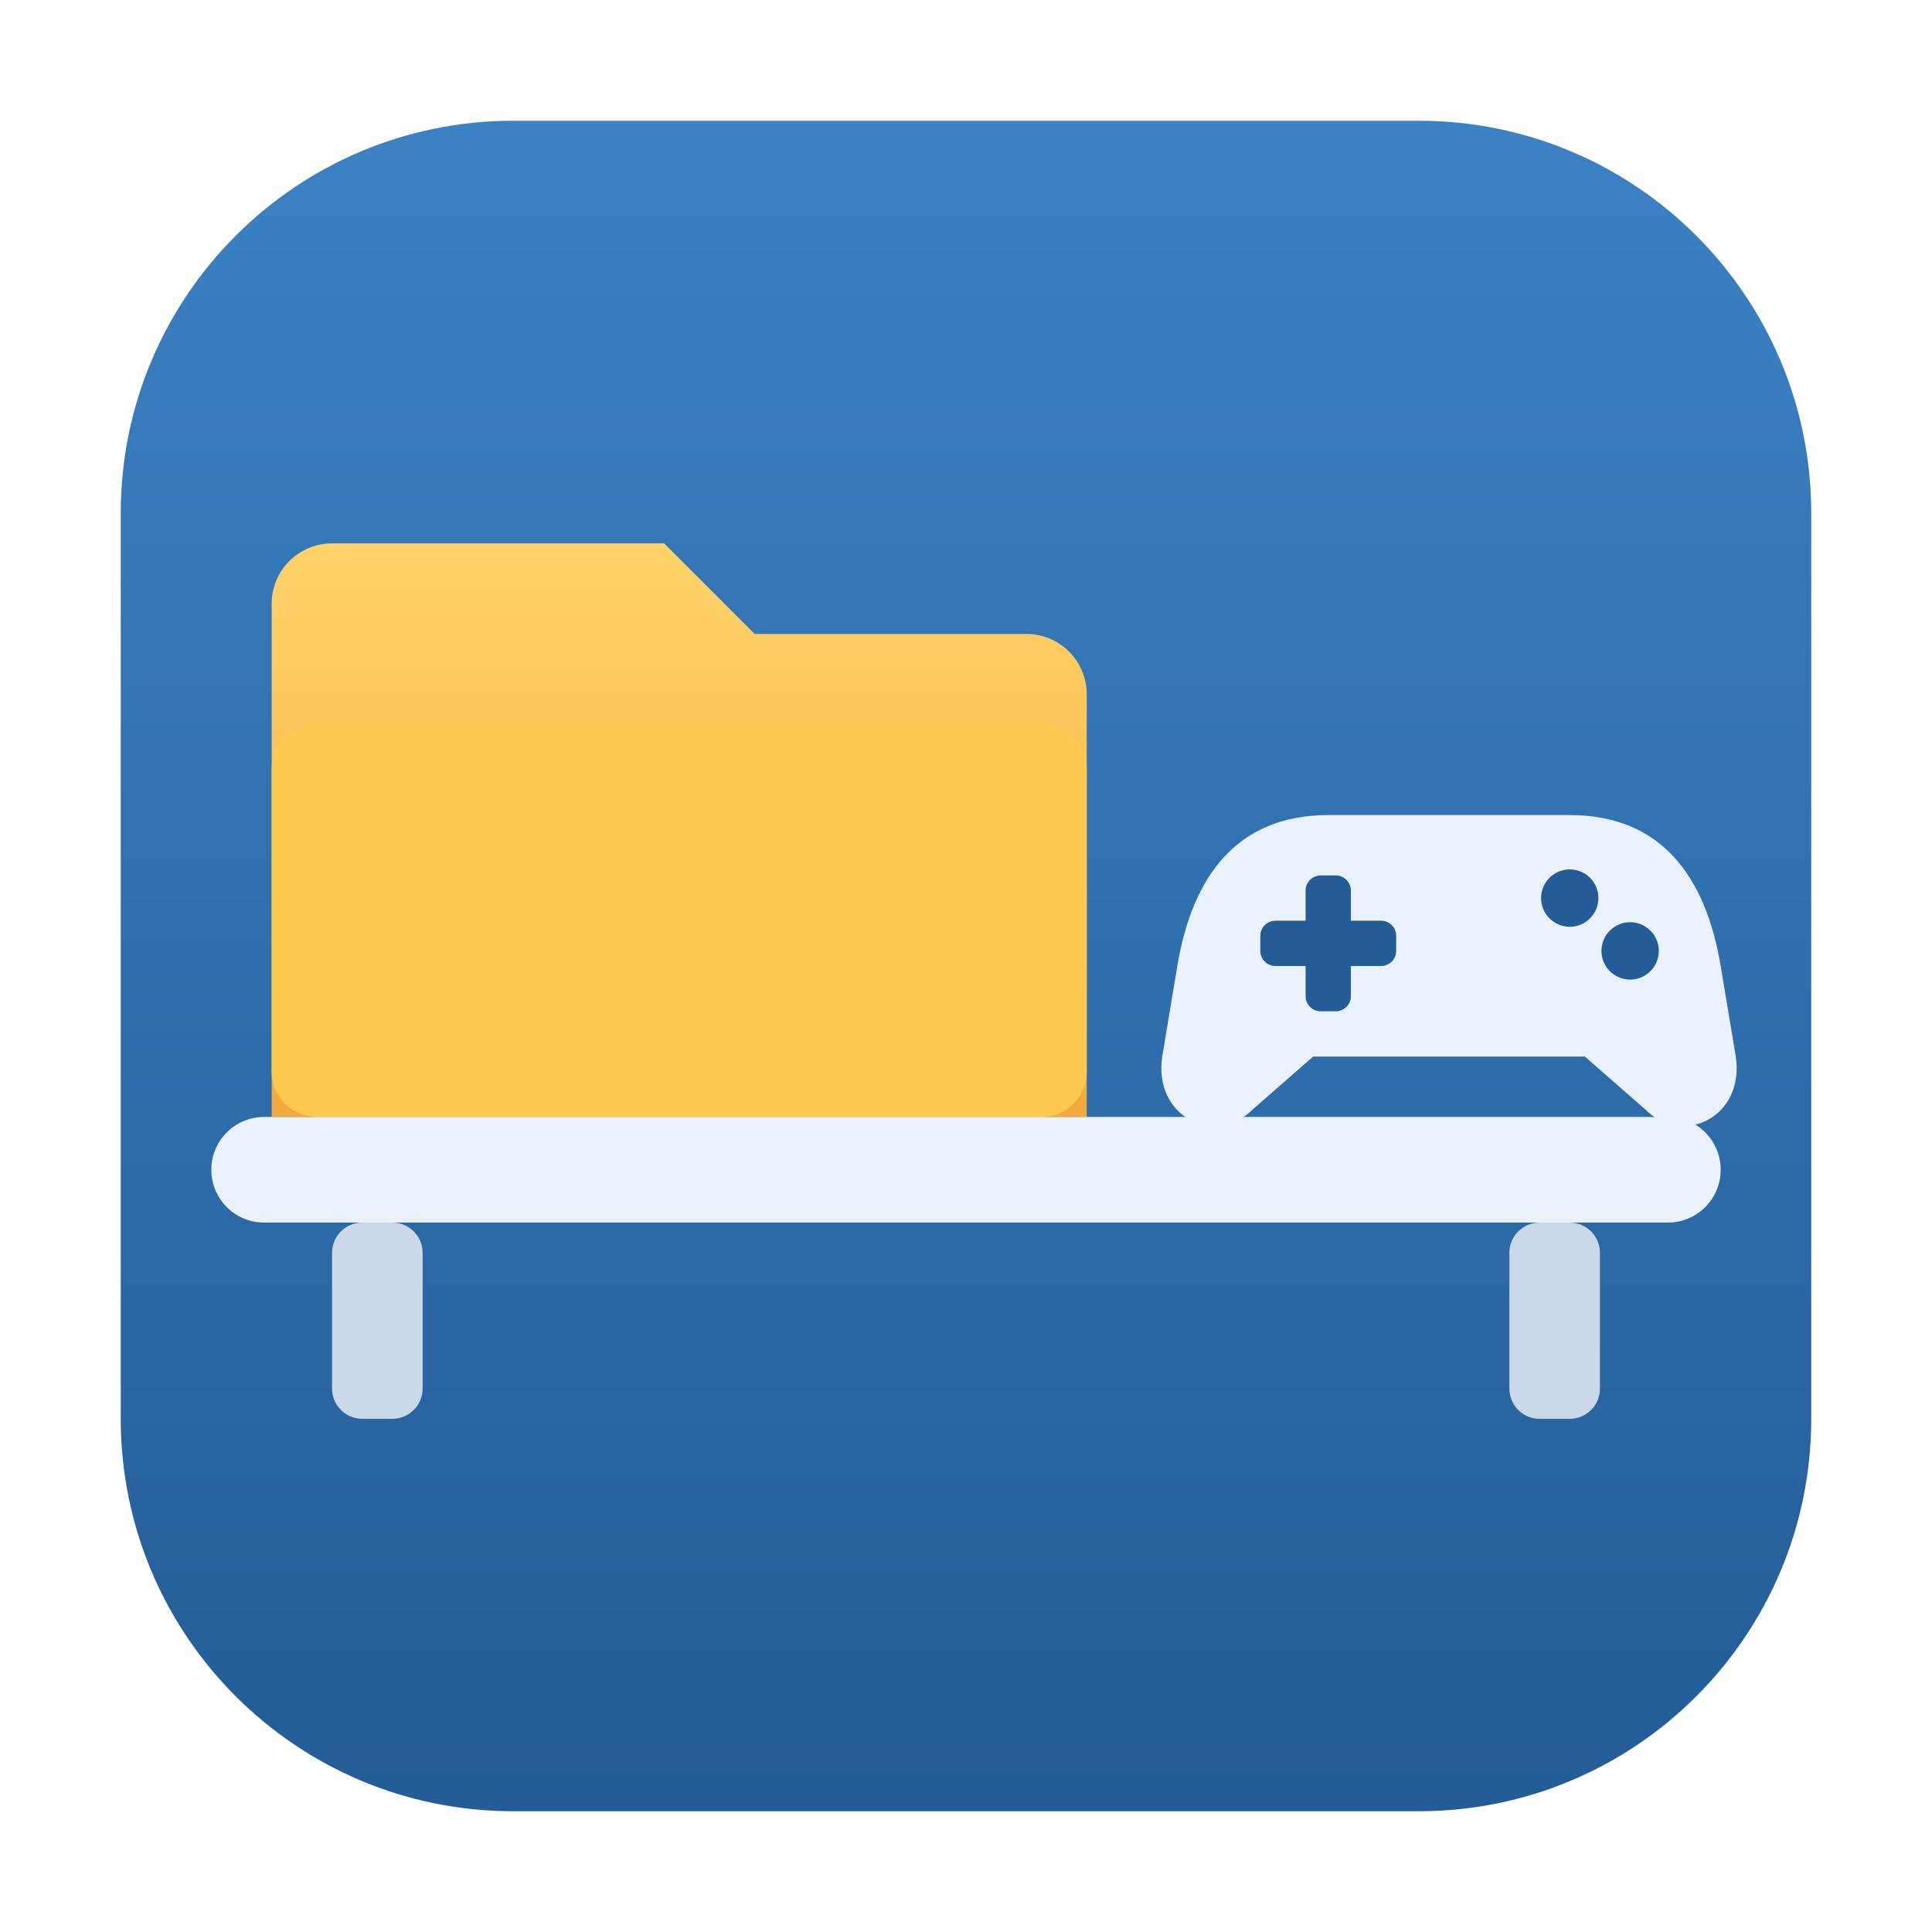
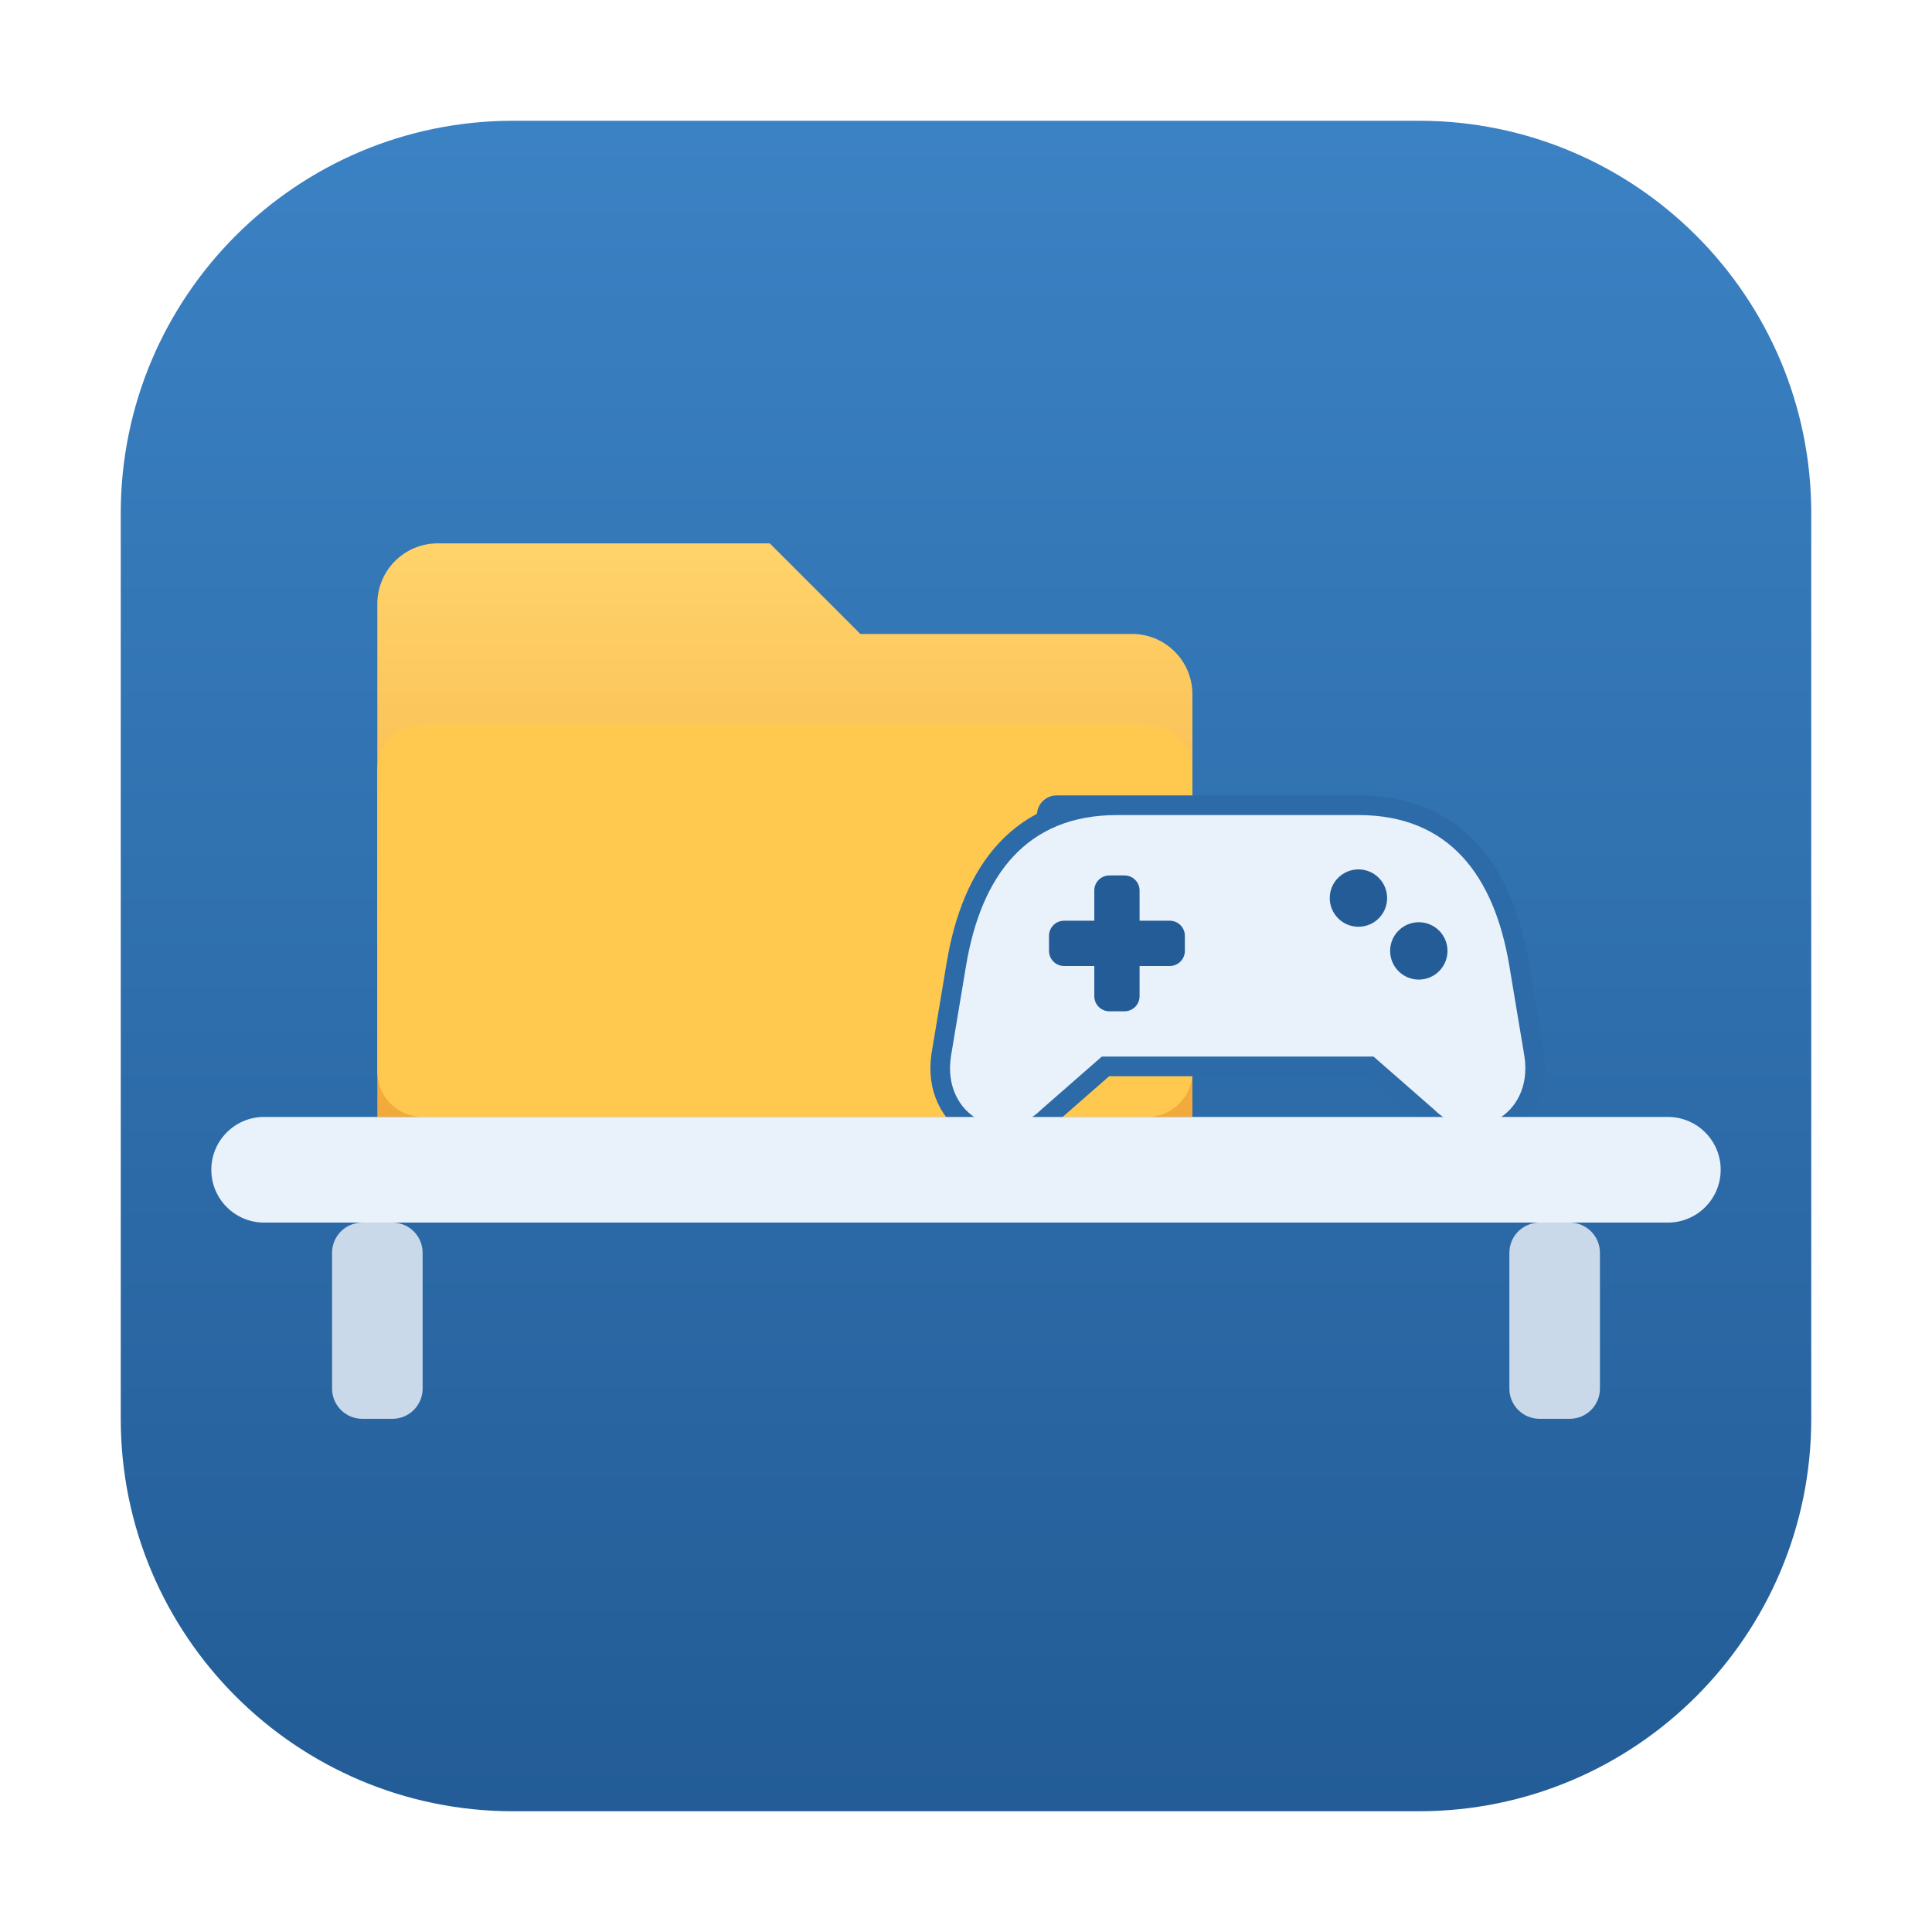
<svg xmlns="http://www.w3.org/2000/svg" width="128" height="128" viewBox="0 0 128 128">
  <defs>
    <linearGradient id="bg" x1="0" y1="0" x2="0" y2="1">
      <stop offset="0" stop-color="#3b82c4" />
      <stop offset="1" stop-color="#235c96" />
    </linearGradient>
    <linearGradient id="folder" x1="0" y1="0" x2="0" y2="1">
      <stop offset="0" stop-color="#ffd36b" />
      <stop offset="1" stop-color="#f2a93b" />
    </linearGradient>
  </defs>
  <rect x="8" y="8" width="112" height="112" rx="26" fill="url(#bg)" />
-   <path d="M22 36h22l6 6h18a4 4 0 0 1 4 4v28H18V40a4 4 0 0 1 4-4z" fill="url(#folder)" />
-   <rect x="18" y="48" width="54" height="26" rx="3" fill="#ffc94f" />
-   <path d="M84 54h20c6 0 9 4 10 10l1 6c0.6 4-3.5 6-6 3.5l-4-3.5H87l-4 3.5c-2.5 2.5-6.6 0.5-6-3.5l1-6c1-6 4-10 10-10z" fill="#e9f1fa" />
-   <g fill="#235c96">
-     <rect x="86.5" y="58" width="3" height="9" rx="1" />
-     <rect x="83.5" y="61" width="9" height="3" rx="1" />
-     <circle cx="104" cy="59.5" r="1.9" />
-     <circle cx="108" cy="63" r="1.9" />
+   <g transform="translate(7 0)">
+     <path d="M22 36h22l6 6h18a4 4 0 0 1 4 4v28H18V40a4 4 0 0 1 4-4z" fill="url(#folder)" />
+     <rect x="18" y="48" width="54" height="26" rx="3" fill="#ffc94f" />
+   </g>
+   <g transform="translate(-14 0)">
+     <path d="M84 54h20c6 0 9 4 10 10l1 6c0.6 4-3.5 6-6 3.5l-4-3.5H87l-4 3.5c-2.5 2.5-6.6 0.5-6-3.5l1-6c1-6 4-10 10-10z" fill="#e9f1fa" stroke="#2c6aa8" stroke-width="2.6" stroke-linejoin="round" paint-order="stroke" />
+     <g fill="#235c96">
+       <rect x="86.5" y="58" width="3" height="9" rx="1" />
+       <rect x="83.5" y="61" width="9" height="3" rx="1" />
+       <circle cx="104" cy="59.5" r="1.9" />
+       <circle cx="108" cy="63" r="1.9" />
+     </g>
  </g>
  <rect x="14" y="74" width="100" height="7" rx="3.5" fill="#e9f1fa" />
  <rect x="22" y="81" width="6" height="13" rx="2" fill="#c9d9ea" />
  <rect x="100" y="81" width="6" height="13" rx="2" fill="#c9d9ea" />
</svg>
